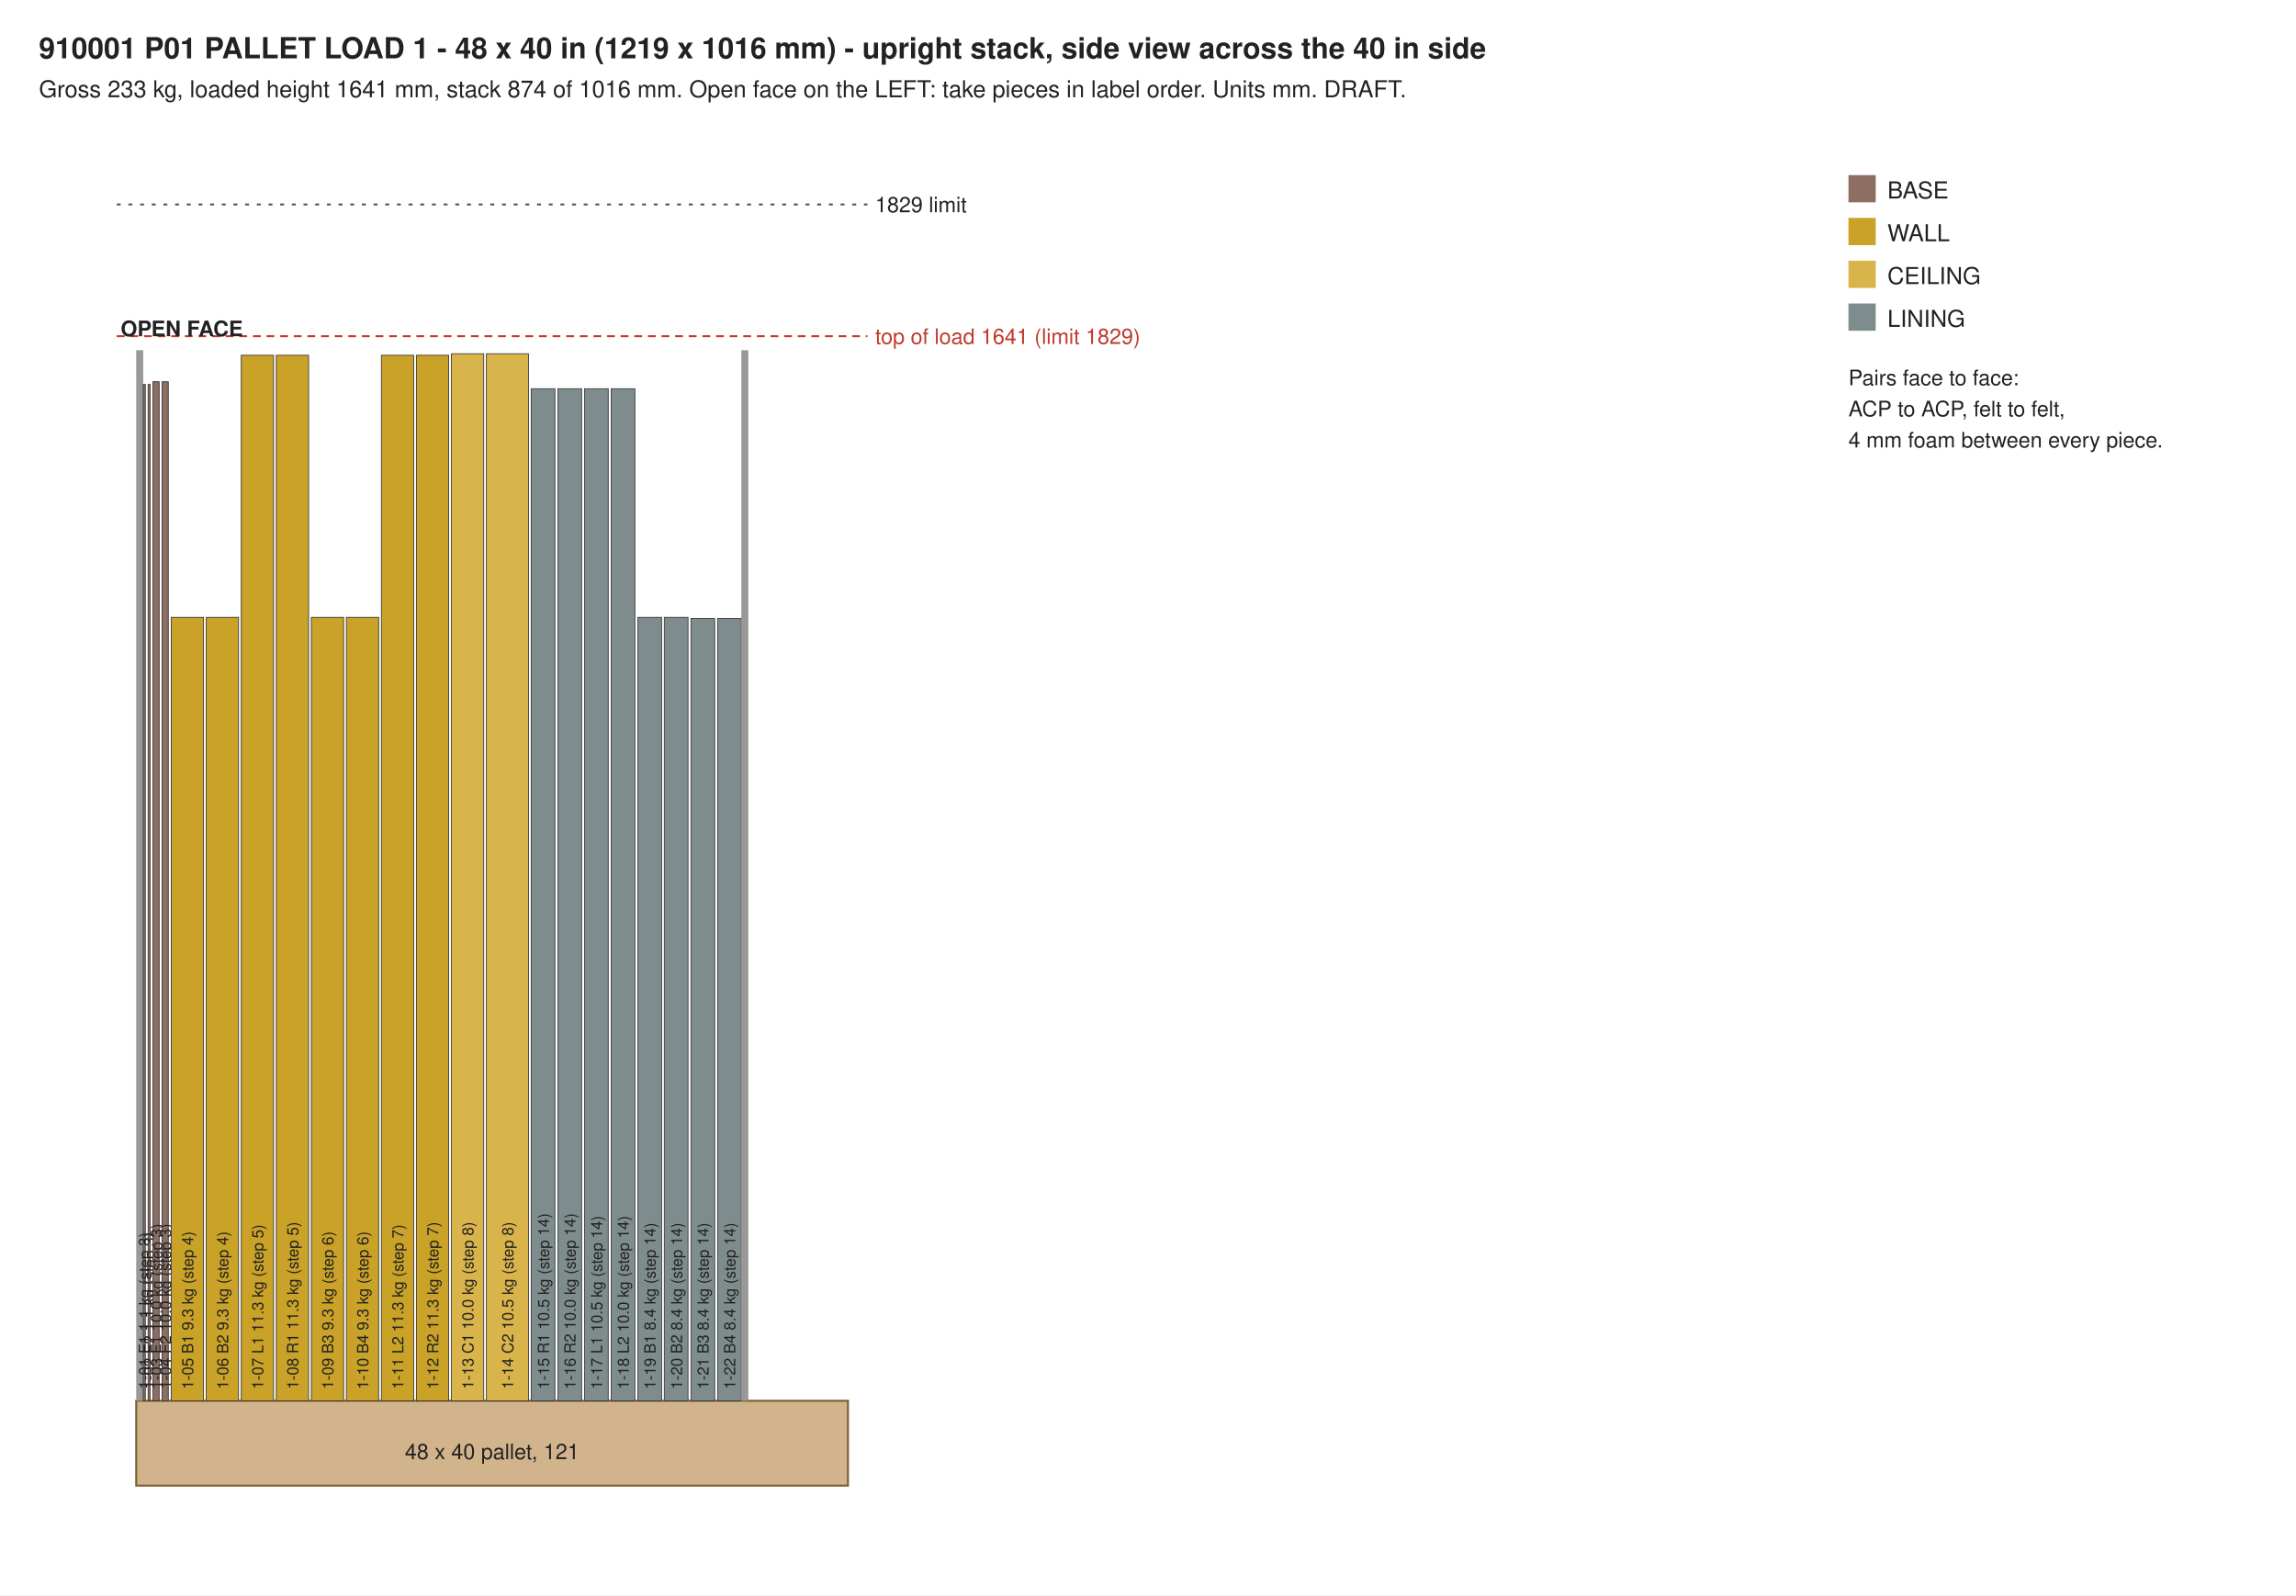
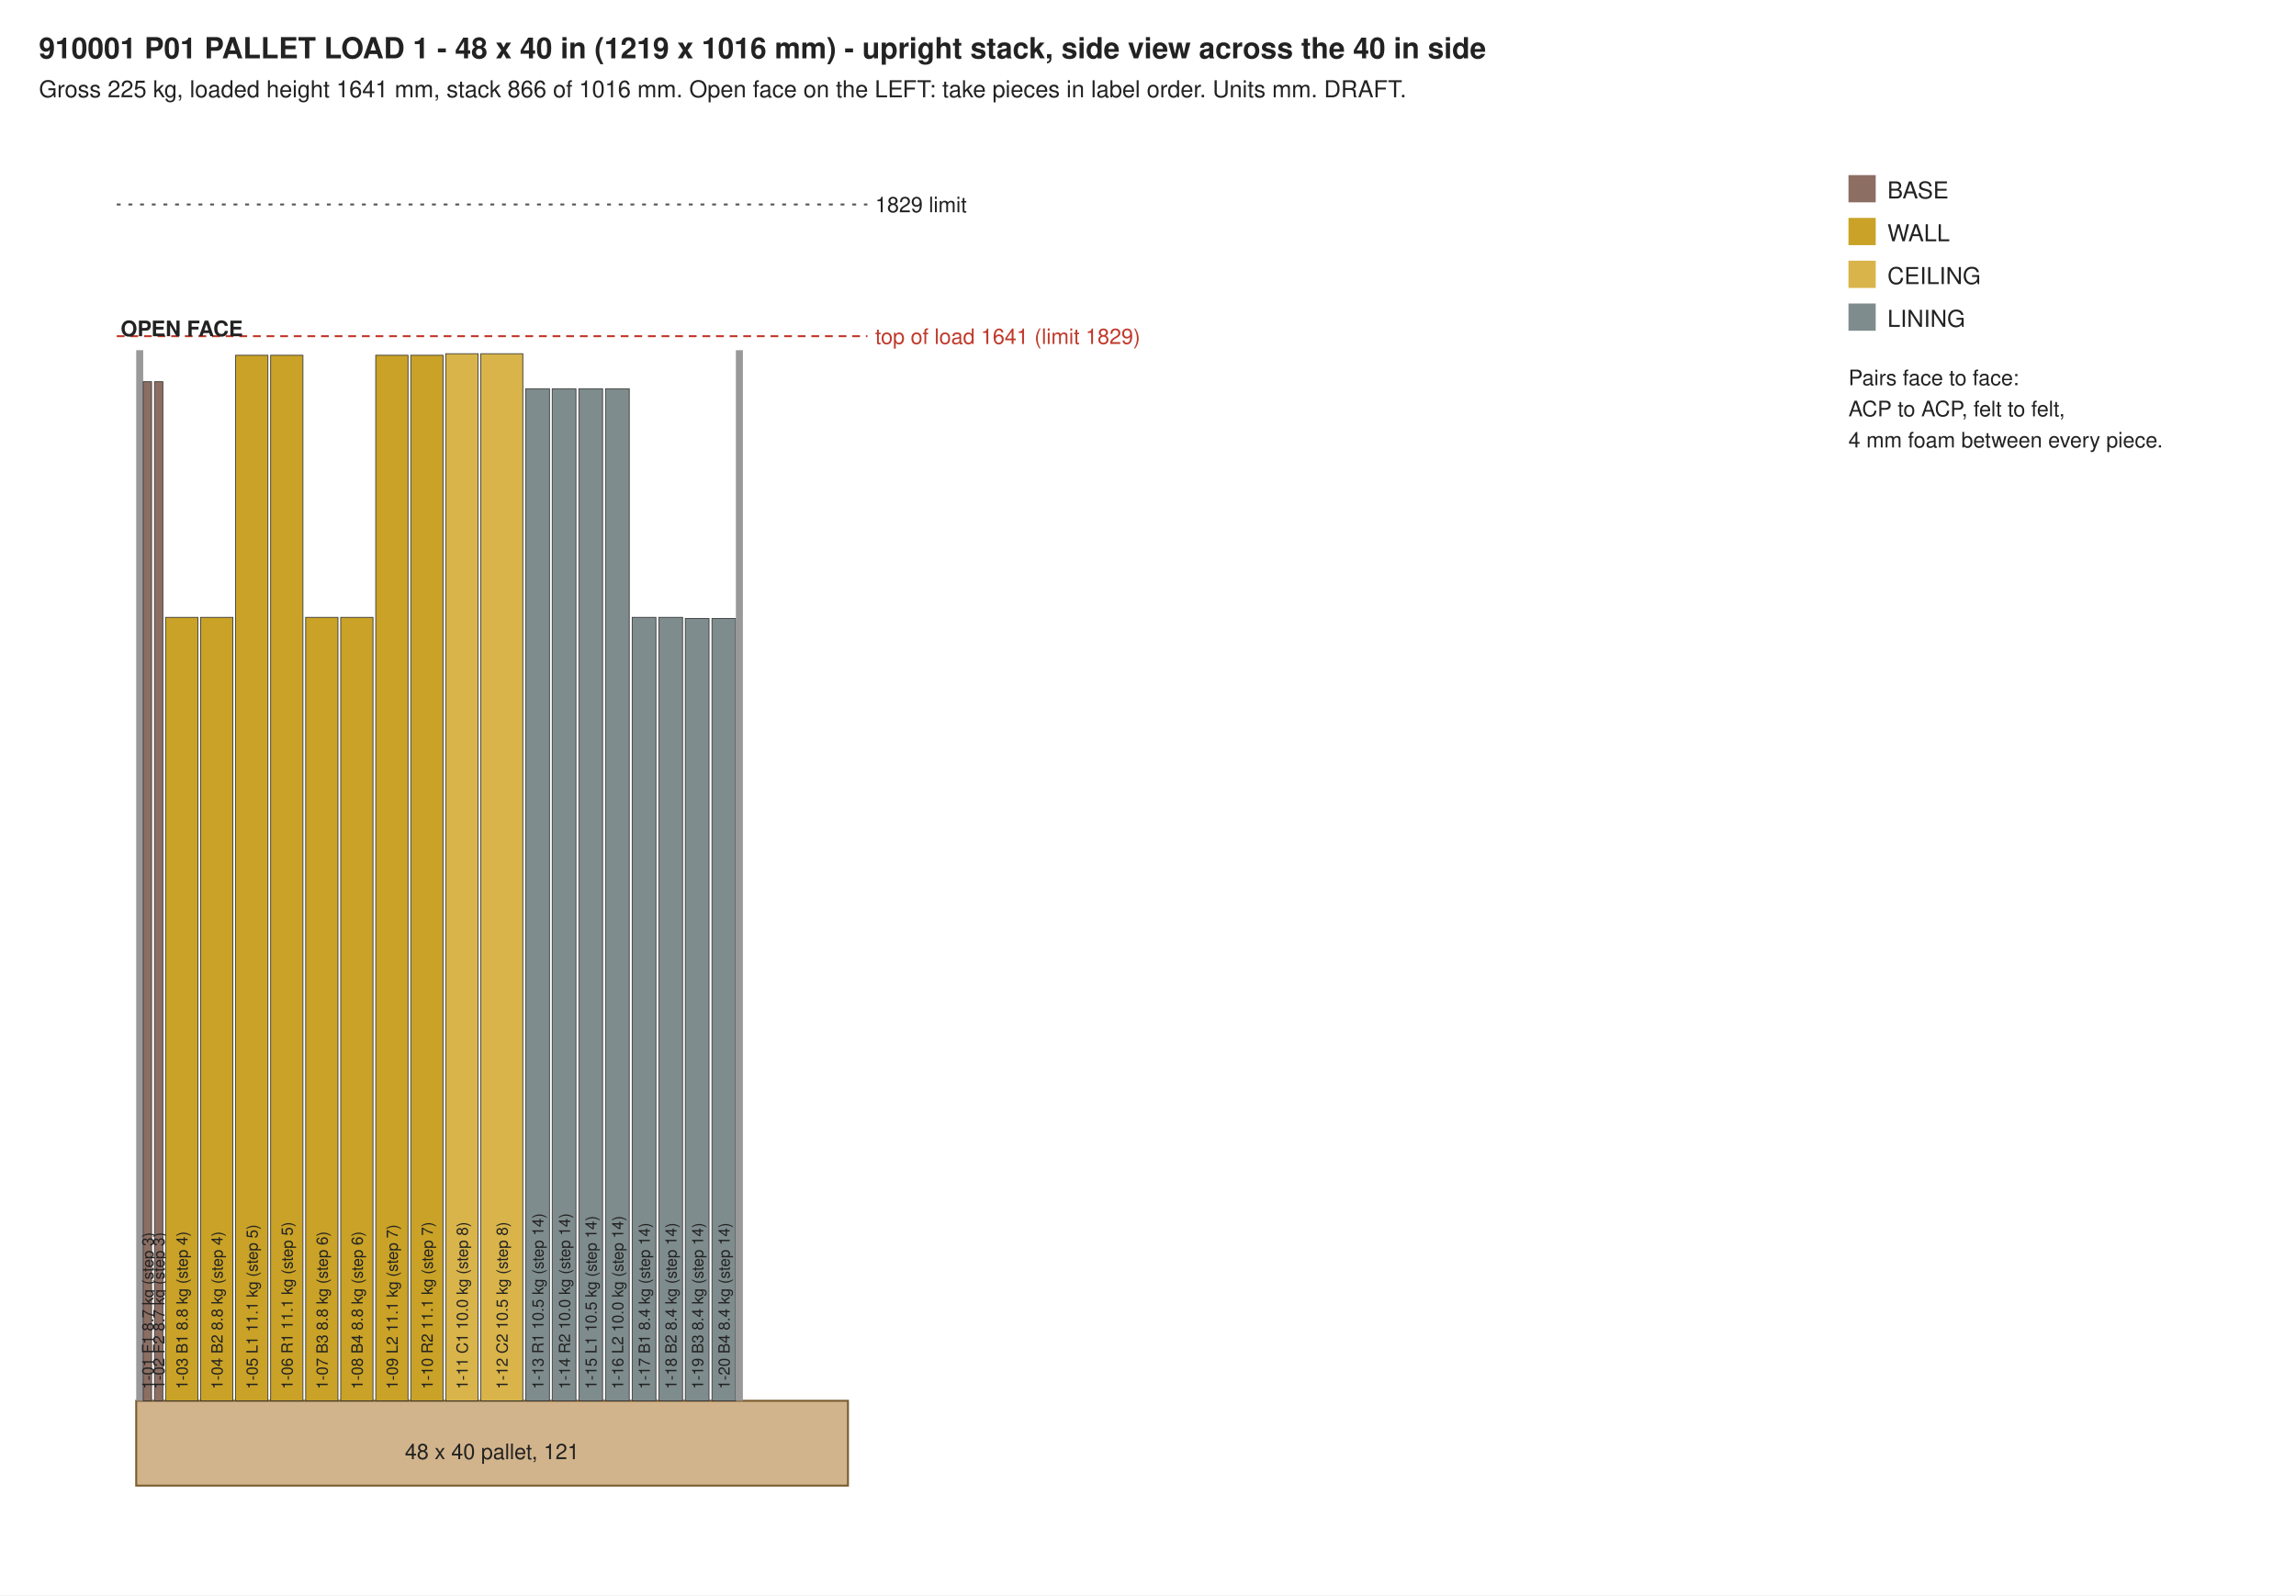
<svg xmlns="http://www.w3.org/2000/svg" width="1180" height="820" viewBox="0 0 1180 820">
  <rect width="1180" height="820" fill="#ffffff" />
  <text x="20.0" y="30.0" font-family="Helvetica, Arial, sans-serif" font-size="15" text-anchor="start" font-weight="bold" fill="#222">910001 P01  PALLET LOAD 1 - 48 x 40 in (1219 x 1016 mm) - upright stack, side view across the 40 in side</text>
-   <text x="20.0" y="50.0" font-family="Helvetica, Arial, sans-serif" font-size="12" text-anchor="start" font-weight="normal" fill="#222">Gross 233 kg, loaded height 1641 mm, stack 874 of 1016 mm. Open face on the LEFT: take pieces in label order. Units mm. DRAFT.</text>
+   <text x="20.0" y="50.0" font-family="Helvetica, Arial, sans-serif" font-size="12" text-anchor="start" font-weight="normal" fill="#222">Gross 225 kg, loaded height 1641 mm, stack 866 of 1016 mm. Open face on the LEFT: take pieces in label order. Units mm. DRAFT.</text>
  <rect x="70" y="720" width="365.8" height="43.6" fill="#d2b48c" stroke="#7a5c2e" />
  <text x="252.9" y="750.0" font-family="Helvetica, Arial, sans-serif" font-size="11" text-anchor="middle" font-weight="normal" fill="#222">48 x 40 pallet, 121</text>
  <rect x="70" y="180.0" width="3.6" height="540.0" fill="#999" />
-   <rect x="73.6" y="197.6" width="1.1" height="522.4" fill="#8d6e63" stroke="#333" stroke-width="0.4" />
-   <g transform="translate(77.1,714.0) rotate(-90)">
-     <text x="0.0" y="0.0" font-family="Helvetica, Arial, sans-serif" font-size="8" text-anchor="start" font-weight="normal" fill="#222">1-01 F1 1.1 kg (step 3)</text>
+   <rect x="73.6" y="196.2" width="4.3" height="523.8" fill="#8d6e63" stroke="#333" stroke-width="0.4" />
+   <g transform="translate(78.8,714.0) rotate(-90)">
+     <text x="0.0" y="0.0" font-family="Helvetica, Arial, sans-serif" font-size="8" text-anchor="start" font-weight="normal" fill="#222">1-01 F1 8.7 kg (step 3)</text>
  </g>
-   <rect x="76.1" y="197.6" width="1.1" height="522.4" fill="#8d6e63" stroke="#333" stroke-width="0.4" />
-   <g transform="translate(79.7,714.0) rotate(-90)">
-     <text x="0.0" y="0.0" font-family="Helvetica, Arial, sans-serif" font-size="8" text-anchor="start" font-weight="normal" fill="#222">1-02 F2 1.1 kg (step 3)</text>
+   <rect x="79.4" y="196.2" width="4.3" height="523.8" fill="#8d6e63" stroke="#333" stroke-width="0.4" />
+   <g transform="translate(84.5,714.0) rotate(-90)">
+     <text x="0.0" y="0.0" font-family="Helvetica, Arial, sans-serif" font-size="8" text-anchor="start" font-weight="normal" fill="#222">1-02 F2 8.7 kg (step 3)</text>
  </g>
-   <rect x="78.6" y="196.2" width="3.2" height="523.8" fill="#8d6e63" stroke="#333" stroke-width="0.4" />
-   <g transform="translate(83.3,714.0) rotate(-90)">
-     <text x="0.0" y="0.0" font-family="Helvetica, Arial, sans-serif" font-size="8" text-anchor="start" font-weight="normal" fill="#222">1-03 F1 10.0 kg (step 3)</text>
+   <rect x="85.1" y="317.3" width="16.6" height="402.7" fill="#c9a227" stroke="#333" stroke-width="0.4" />
+   <g transform="translate(96.4,714.0) rotate(-90)">
+     <text x="0.0" y="0.0" font-family="Helvetica, Arial, sans-serif" font-size="8" text-anchor="start" font-weight="normal" fill="#222">1-03 B1 8.8 kg (step 4)</text>
  </g>
-   <rect x="83.3" y="196.2" width="3.2" height="523.8" fill="#8d6e63" stroke="#333" stroke-width="0.4" />
-   <g transform="translate(87.9,714.0) rotate(-90)">
-     <text x="0.0" y="0.0" font-family="Helvetica, Arial, sans-serif" font-size="8" text-anchor="start" font-weight="normal" fill="#222">1-04 F2 10.0 kg (step 3)</text>
+   <rect x="103.1" y="317.3" width="16.6" height="402.7" fill="#c9a227" stroke="#333" stroke-width="0.4" />
+   <g transform="translate(114.4,714.0) rotate(-90)">
+     <text x="0.0" y="0.0" font-family="Helvetica, Arial, sans-serif" font-size="8" text-anchor="start" font-weight="normal" fill="#222">1-04 B2 8.8 kg (step 4)</text>
  </g>
-   <rect x="88.0" y="317.3" width="16.6" height="402.7" fill="#c9a227" stroke="#333" stroke-width="0.4" />
-   <g transform="translate(99.3,714.0) rotate(-90)">
-     <text x="0.0" y="0.0" font-family="Helvetica, Arial, sans-serif" font-size="8" text-anchor="start" font-weight="normal" fill="#222">1-05 B1 9.3 kg (step 4)</text>
+   <rect x="121.1" y="182.6" width="16.6" height="537.4" fill="#c9a227" stroke="#333" stroke-width="0.4" />
+   <g transform="translate(132.4,714.0) rotate(-90)">
+     <text x="0.0" y="0.0" font-family="Helvetica, Arial, sans-serif" font-size="8" text-anchor="start" font-weight="normal" fill="#222">1-05 L1 11.1 kg (step 5)</text>
  </g>
-   <rect x="106.0" y="317.3" width="16.6" height="402.7" fill="#c9a227" stroke="#333" stroke-width="0.4" />
-   <g transform="translate(117.3,714.0) rotate(-90)">
-     <text x="0.0" y="0.0" font-family="Helvetica, Arial, sans-serif" font-size="8" text-anchor="start" font-weight="normal" fill="#222">1-06 B2 9.3 kg (step 4)</text>
+   <rect x="139.1" y="182.6" width="16.6" height="537.4" fill="#c9a227" stroke="#333" stroke-width="0.4" />
+   <g transform="translate(150.4,714.0) rotate(-90)">
+     <text x="0.0" y="0.0" font-family="Helvetica, Arial, sans-serif" font-size="8" text-anchor="start" font-weight="normal" fill="#222">1-06 R1 11.1 kg (step 5)</text>
  </g>
-   <rect x="124.0" y="182.6" width="16.6" height="537.4" fill="#c9a227" stroke="#333" stroke-width="0.4" />
-   <g transform="translate(135.3,714.0) rotate(-90)">
-     <text x="0.0" y="0.0" font-family="Helvetica, Arial, sans-serif" font-size="8" text-anchor="start" font-weight="normal" fill="#222">1-07 L1 11.3 kg (step 5)</text>
+   <rect x="157.1" y="317.3" width="16.6" height="402.7" fill="#c9a227" stroke="#333" stroke-width="0.4" />
+   <g transform="translate(168.4,714.0) rotate(-90)">
+     <text x="0.0" y="0.0" font-family="Helvetica, Arial, sans-serif" font-size="8" text-anchor="start" font-weight="normal" fill="#222">1-07 B3 8.8 kg (step 6)</text>
  </g>
-   <rect x="142.0" y="182.6" width="16.6" height="537.4" fill="#c9a227" stroke="#333" stroke-width="0.4" />
-   <g transform="translate(153.3,714.0) rotate(-90)">
-     <text x="0.0" y="0.0" font-family="Helvetica, Arial, sans-serif" font-size="8" text-anchor="start" font-weight="normal" fill="#222">1-08 R1 11.3 kg (step 5)</text>
+   <rect x="175.1" y="317.3" width="16.6" height="402.7" fill="#c9a227" stroke="#333" stroke-width="0.4" />
+   <g transform="translate(186.4,714.0) rotate(-90)">
+     <text x="0.0" y="0.0" font-family="Helvetica, Arial, sans-serif" font-size="8" text-anchor="start" font-weight="normal" fill="#222">1-08 B4 8.8 kg (step 6)</text>
  </g>
-   <rect x="160.0" y="317.3" width="16.6" height="402.7" fill="#c9a227" stroke="#333" stroke-width="0.4" />
-   <g transform="translate(171.3,714.0) rotate(-90)">
-     <text x="0.0" y="0.0" font-family="Helvetica, Arial, sans-serif" font-size="8" text-anchor="start" font-weight="normal" fill="#222">1-09 B3 9.3 kg (step 6)</text>
+   <rect x="193.1" y="182.6" width="16.6" height="537.4" fill="#c9a227" stroke="#333" stroke-width="0.4" />
+   <g transform="translate(204.4,714.0) rotate(-90)">
+     <text x="0.0" y="0.0" font-family="Helvetica, Arial, sans-serif" font-size="8" text-anchor="start" font-weight="normal" fill="#222">1-09 L2 11.1 kg (step 7)</text>
  </g>
-   <rect x="178.0" y="317.3" width="16.6" height="402.7" fill="#c9a227" stroke="#333" stroke-width="0.4" />
-   <g transform="translate(189.3,714.0) rotate(-90)">
-     <text x="0.0" y="0.0" font-family="Helvetica, Arial, sans-serif" font-size="8" text-anchor="start" font-weight="normal" fill="#222">1-10 B4 9.3 kg (step 6)</text>
+   <rect x="211.1" y="182.6" width="16.6" height="537.4" fill="#c9a227" stroke="#333" stroke-width="0.4" />
+   <g transform="translate(222.4,714.0) rotate(-90)">
+     <text x="0.0" y="0.0" font-family="Helvetica, Arial, sans-serif" font-size="8" text-anchor="start" font-weight="normal" fill="#222">1-10 R2 11.1 kg (step 7)</text>
  </g>
-   <rect x="196.0" y="182.6" width="16.6" height="537.4" fill="#c9a227" stroke="#333" stroke-width="0.4" />
-   <g transform="translate(207.3,714.0) rotate(-90)">
-     <text x="0.0" y="0.0" font-family="Helvetica, Arial, sans-serif" font-size="8" text-anchor="start" font-weight="normal" fill="#222">1-11 L2 11.3 kg (step 7)</text>
+   <rect x="229.1" y="181.8" width="16.6" height="538.2" fill="#d9b44a" stroke="#333" stroke-width="0.4" />
+   <g transform="translate(240.4,714.0) rotate(-90)">
+     <text x="0.0" y="0.0" font-family="Helvetica, Arial, sans-serif" font-size="8" text-anchor="start" font-weight="normal" fill="#222">1-11 C1 10.0 kg (step 8)</text>
  </g>
-   <rect x="214.0" y="182.6" width="16.6" height="537.4" fill="#c9a227" stroke="#333" stroke-width="0.4" />
-   <g transform="translate(225.3,714.0) rotate(-90)">
-     <text x="0.0" y="0.0" font-family="Helvetica, Arial, sans-serif" font-size="8" text-anchor="start" font-weight="normal" fill="#222">1-12 R2 11.3 kg (step 7)</text>
+   <rect x="247.1" y="181.8" width="21.6" height="538.2" fill="#d9b44a" stroke="#333" stroke-width="0.4" />
+   <g transform="translate(260.9,714.0) rotate(-90)">
+     <text x="0.0" y="0.0" font-family="Helvetica, Arial, sans-serif" font-size="8" text-anchor="start" font-weight="normal" fill="#222">1-12 C2 10.5 kg (step 8)</text>
  </g>
-   <rect x="232.0" y="181.8" width="16.6" height="538.2" fill="#d9b44a" stroke="#333" stroke-width="0.4" />
-   <g transform="translate(243.3,714.0) rotate(-90)">
-     <text x="0.0" y="0.0" font-family="Helvetica, Arial, sans-serif" font-size="8" text-anchor="start" font-weight="normal" fill="#222">1-13 C1 10.0 kg (step 8)</text>
+   <rect x="270.2" y="199.8" width="12.2" height="520.2" fill="#7f8c8d" stroke="#333" stroke-width="0.4" />
+   <g transform="translate(279.3,714.0) rotate(-90)">
+     <text x="0.0" y="0.0" font-family="Helvetica, Arial, sans-serif" font-size="8" text-anchor="start" font-weight="normal" fill="#222">1-13 R1 10.5 kg (step 14)</text>
  </g>
-   <rect x="250.0" y="181.8" width="21.6" height="538.2" fill="#d9b44a" stroke="#333" stroke-width="0.4" />
-   <g transform="translate(263.8,714.0) rotate(-90)">
-     <text x="0.0" y="0.0" font-family="Helvetica, Arial, sans-serif" font-size="8" text-anchor="start" font-weight="normal" fill="#222">1-14 C2 10.5 kg (step 8)</text>
+   <rect x="283.8" y="199.8" width="12.2" height="520.2" fill="#7f8c8d" stroke="#333" stroke-width="0.4" />
+   <g transform="translate(293.0,714.0) rotate(-90)">
+     <text x="0.0" y="0.0" font-family="Helvetica, Arial, sans-serif" font-size="8" text-anchor="start" font-weight="normal" fill="#222">1-14 R2 10.0 kg (step 14)</text>
  </g>
-   <rect x="273.0" y="199.8" width="12.2" height="520.2" fill="#7f8c8d" stroke="#333" stroke-width="0.4" />
-   <g transform="translate(282.2,714.0) rotate(-90)">
-     <text x="0.0" y="0.0" font-family="Helvetica, Arial, sans-serif" font-size="8" text-anchor="start" font-weight="normal" fill="#222">1-15 R1 10.5 kg (step 14)</text>
+   <rect x="297.5" y="199.8" width="12.2" height="520.2" fill="#7f8c8d" stroke="#333" stroke-width="0.4" />
+   <g transform="translate(306.6,714.0) rotate(-90)">
+     <text x="0.0" y="0.0" font-family="Helvetica, Arial, sans-serif" font-size="8" text-anchor="start" font-weight="normal" fill="#222">1-15 L1 10.5 kg (step 14)</text>
  </g>
-   <rect x="286.7" y="199.8" width="12.2" height="520.2" fill="#7f8c8d" stroke="#333" stroke-width="0.4" />
-   <g transform="translate(295.8,714.0) rotate(-90)">
-     <text x="0.0" y="0.0" font-family="Helvetica, Arial, sans-serif" font-size="8" text-anchor="start" font-weight="normal" fill="#222">1-16 R2 10.0 kg (step 14)</text>
+   <rect x="311.2" y="199.8" width="12.2" height="520.2" fill="#7f8c8d" stroke="#333" stroke-width="0.4" />
+   <g transform="translate(320.3,714.0) rotate(-90)">
+     <text x="0.0" y="0.0" font-family="Helvetica, Arial, sans-serif" font-size="8" text-anchor="start" font-weight="normal" fill="#222">1-16 L2 10.0 kg (step 14)</text>
  </g>
-   <rect x="300.4" y="199.8" width="12.2" height="520.2" fill="#7f8c8d" stroke="#333" stroke-width="0.4" />
-   <g transform="translate(309.5,714.0) rotate(-90)">
-     <text x="0.0" y="0.0" font-family="Helvetica, Arial, sans-serif" font-size="8" text-anchor="start" font-weight="normal" fill="#222">1-17 L1 10.5 kg (step 14)</text>
+   <rect x="324.9" y="317.3" width="12.2" height="402.7" fill="#7f8c8d" stroke="#333" stroke-width="0.4" />
+   <g transform="translate(334.0,714.0) rotate(-90)">
+     <text x="0.0" y="0.0" font-family="Helvetica, Arial, sans-serif" font-size="8" text-anchor="start" font-weight="normal" fill="#222">1-17 B1 8.4 kg (step 14)</text>
  </g>
-   <rect x="314.1" y="199.8" width="12.2" height="520.2" fill="#7f8c8d" stroke="#333" stroke-width="0.4" />
-   <g transform="translate(323.2,714.0) rotate(-90)">
-     <text x="0.0" y="0.0" font-family="Helvetica, Arial, sans-serif" font-size="8" text-anchor="start" font-weight="normal" fill="#222">1-18 L2 10.0 kg (step 14)</text>
+   <rect x="338.6" y="317.3" width="12.2" height="402.7" fill="#7f8c8d" stroke="#333" stroke-width="0.4" />
+   <g transform="translate(347.7,714.0) rotate(-90)">
+     <text x="0.0" y="0.0" font-family="Helvetica, Arial, sans-serif" font-size="8" text-anchor="start" font-weight="normal" fill="#222">1-18 B2 8.4 kg (step 14)</text>
  </g>
-   <rect x="327.8" y="317.3" width="12.2" height="402.7" fill="#7f8c8d" stroke="#333" stroke-width="0.4" />
-   <g transform="translate(336.9,714.0) rotate(-90)">
-     <text x="0.0" y="0.0" font-family="Helvetica, Arial, sans-serif" font-size="8" text-anchor="start" font-weight="normal" fill="#222">1-19 B1 8.4 kg (step 14)</text>
+   <rect x="352.2" y="317.9" width="12.2" height="402.1" fill="#7f8c8d" stroke="#333" stroke-width="0.4" />
+   <g transform="translate(361.4,714.0) rotate(-90)">
+     <text x="0.0" y="0.0" font-family="Helvetica, Arial, sans-serif" font-size="8" text-anchor="start" font-weight="normal" fill="#222">1-19 B3 8.4 kg (step 14)</text>
  </g>
-   <rect x="341.4" y="317.3" width="12.2" height="402.7" fill="#7f8c8d" stroke="#333" stroke-width="0.4" />
-   <g transform="translate(350.6,714.0) rotate(-90)">
-     <text x="0.0" y="0.0" font-family="Helvetica, Arial, sans-serif" font-size="8" text-anchor="start" font-weight="normal" fill="#222">1-20 B2 8.4 kg (step 14)</text>
+   <rect x="365.9" y="317.9" width="12.2" height="402.1" fill="#7f8c8d" stroke="#333" stroke-width="0.4" />
+   <g transform="translate(375.0,714.0) rotate(-90)">
+     <text x="0.0" y="0.0" font-family="Helvetica, Arial, sans-serif" font-size="8" text-anchor="start" font-weight="normal" fill="#222">1-20 B4 8.4 kg (step 14)</text>
  </g>
-   <rect x="355.1" y="317.9" width="12.2" height="402.1" fill="#7f8c8d" stroke="#333" stroke-width="0.4" />
-   <g transform="translate(364.2,714.0) rotate(-90)">
-     <text x="0.0" y="0.0" font-family="Helvetica, Arial, sans-serif" font-size="8" text-anchor="start" font-weight="normal" fill="#222">1-21 B3 8.4 kg (step 14)</text>
-   </g>
-   <rect x="368.8" y="317.9" width="12.2" height="402.1" fill="#7f8c8d" stroke="#333" stroke-width="0.4" />
-   <g transform="translate(377.9,714.0) rotate(-90)">
-     <text x="0.0" y="0.0" font-family="Helvetica, Arial, sans-serif" font-size="8" text-anchor="start" font-weight="normal" fill="#222">1-22 B4 8.4 kg (step 14)</text>
-   </g>
-   <rect x="381.0" y="180.0" width="3.6" height="540.0" fill="#999" />
+   <rect x="378.2" y="180.0" width="3.6" height="540.0" fill="#999" />
  <line x1="60" y1="172.8" x2="445.8" y2="172.8" stroke="#c0392b" stroke-dasharray="4 3" />
  <text x="449.8" y="176.8" font-family="Helvetica, Arial, sans-serif" font-size="11" text-anchor="start" font-weight="normal" fill="#c0392b">top of load 1641 (limit 1829)</text>
  <line x1="60" y1="105.1" x2="445.8" y2="105.1" stroke="#555" stroke-dasharray="2 4" />
  <text x="449.8" y="109.1" font-family="Helvetica, Arial, sans-serif" font-size="11" text-anchor="start" font-weight="normal" fill="#222">1829 limit</text>
  <text x="62.0" y="172.8" font-family="Helvetica, Arial, sans-serif" font-size="11" text-anchor="start" font-weight="bold" fill="#222">OPEN FACE</text>
  <rect x="950" y="90" width="14" height="14" fill="#8d6e63" />
  <text x="970.0" y="102.0" font-family="Helvetica, Arial, sans-serif" font-size="12" text-anchor="start" font-weight="normal" fill="#222">BASE</text>
  <rect x="950" y="112" width="14" height="14" fill="#c9a227" />
  <text x="970.0" y="124.0" font-family="Helvetica, Arial, sans-serif" font-size="12" text-anchor="start" font-weight="normal" fill="#222">WALL</text>
  <rect x="950" y="134" width="14" height="14" fill="#d9b44a" />
  <text x="970.0" y="146.0" font-family="Helvetica, Arial, sans-serif" font-size="12" text-anchor="start" font-weight="normal" fill="#222">CEILING</text>
  <rect x="950" y="156" width="14" height="14" fill="#7f8c8d" />
  <text x="970.0" y="168.0" font-family="Helvetica, Arial, sans-serif" font-size="12" text-anchor="start" font-weight="normal" fill="#222">LINING</text>
  <text x="950.0" y="198.0" font-family="Helvetica, Arial, sans-serif" font-size="11" text-anchor="start" font-weight="normal" fill="#222">Pairs face to face:</text>
  <text x="950.0" y="214.0" font-family="Helvetica, Arial, sans-serif" font-size="11" text-anchor="start" font-weight="normal" fill="#222">ACP to ACP, felt to felt,</text>
  <text x="950.0" y="230.0" font-family="Helvetica, Arial, sans-serif" font-size="11" text-anchor="start" font-weight="normal" fill="#222">4 mm foam between every piece.</text>
</svg>
